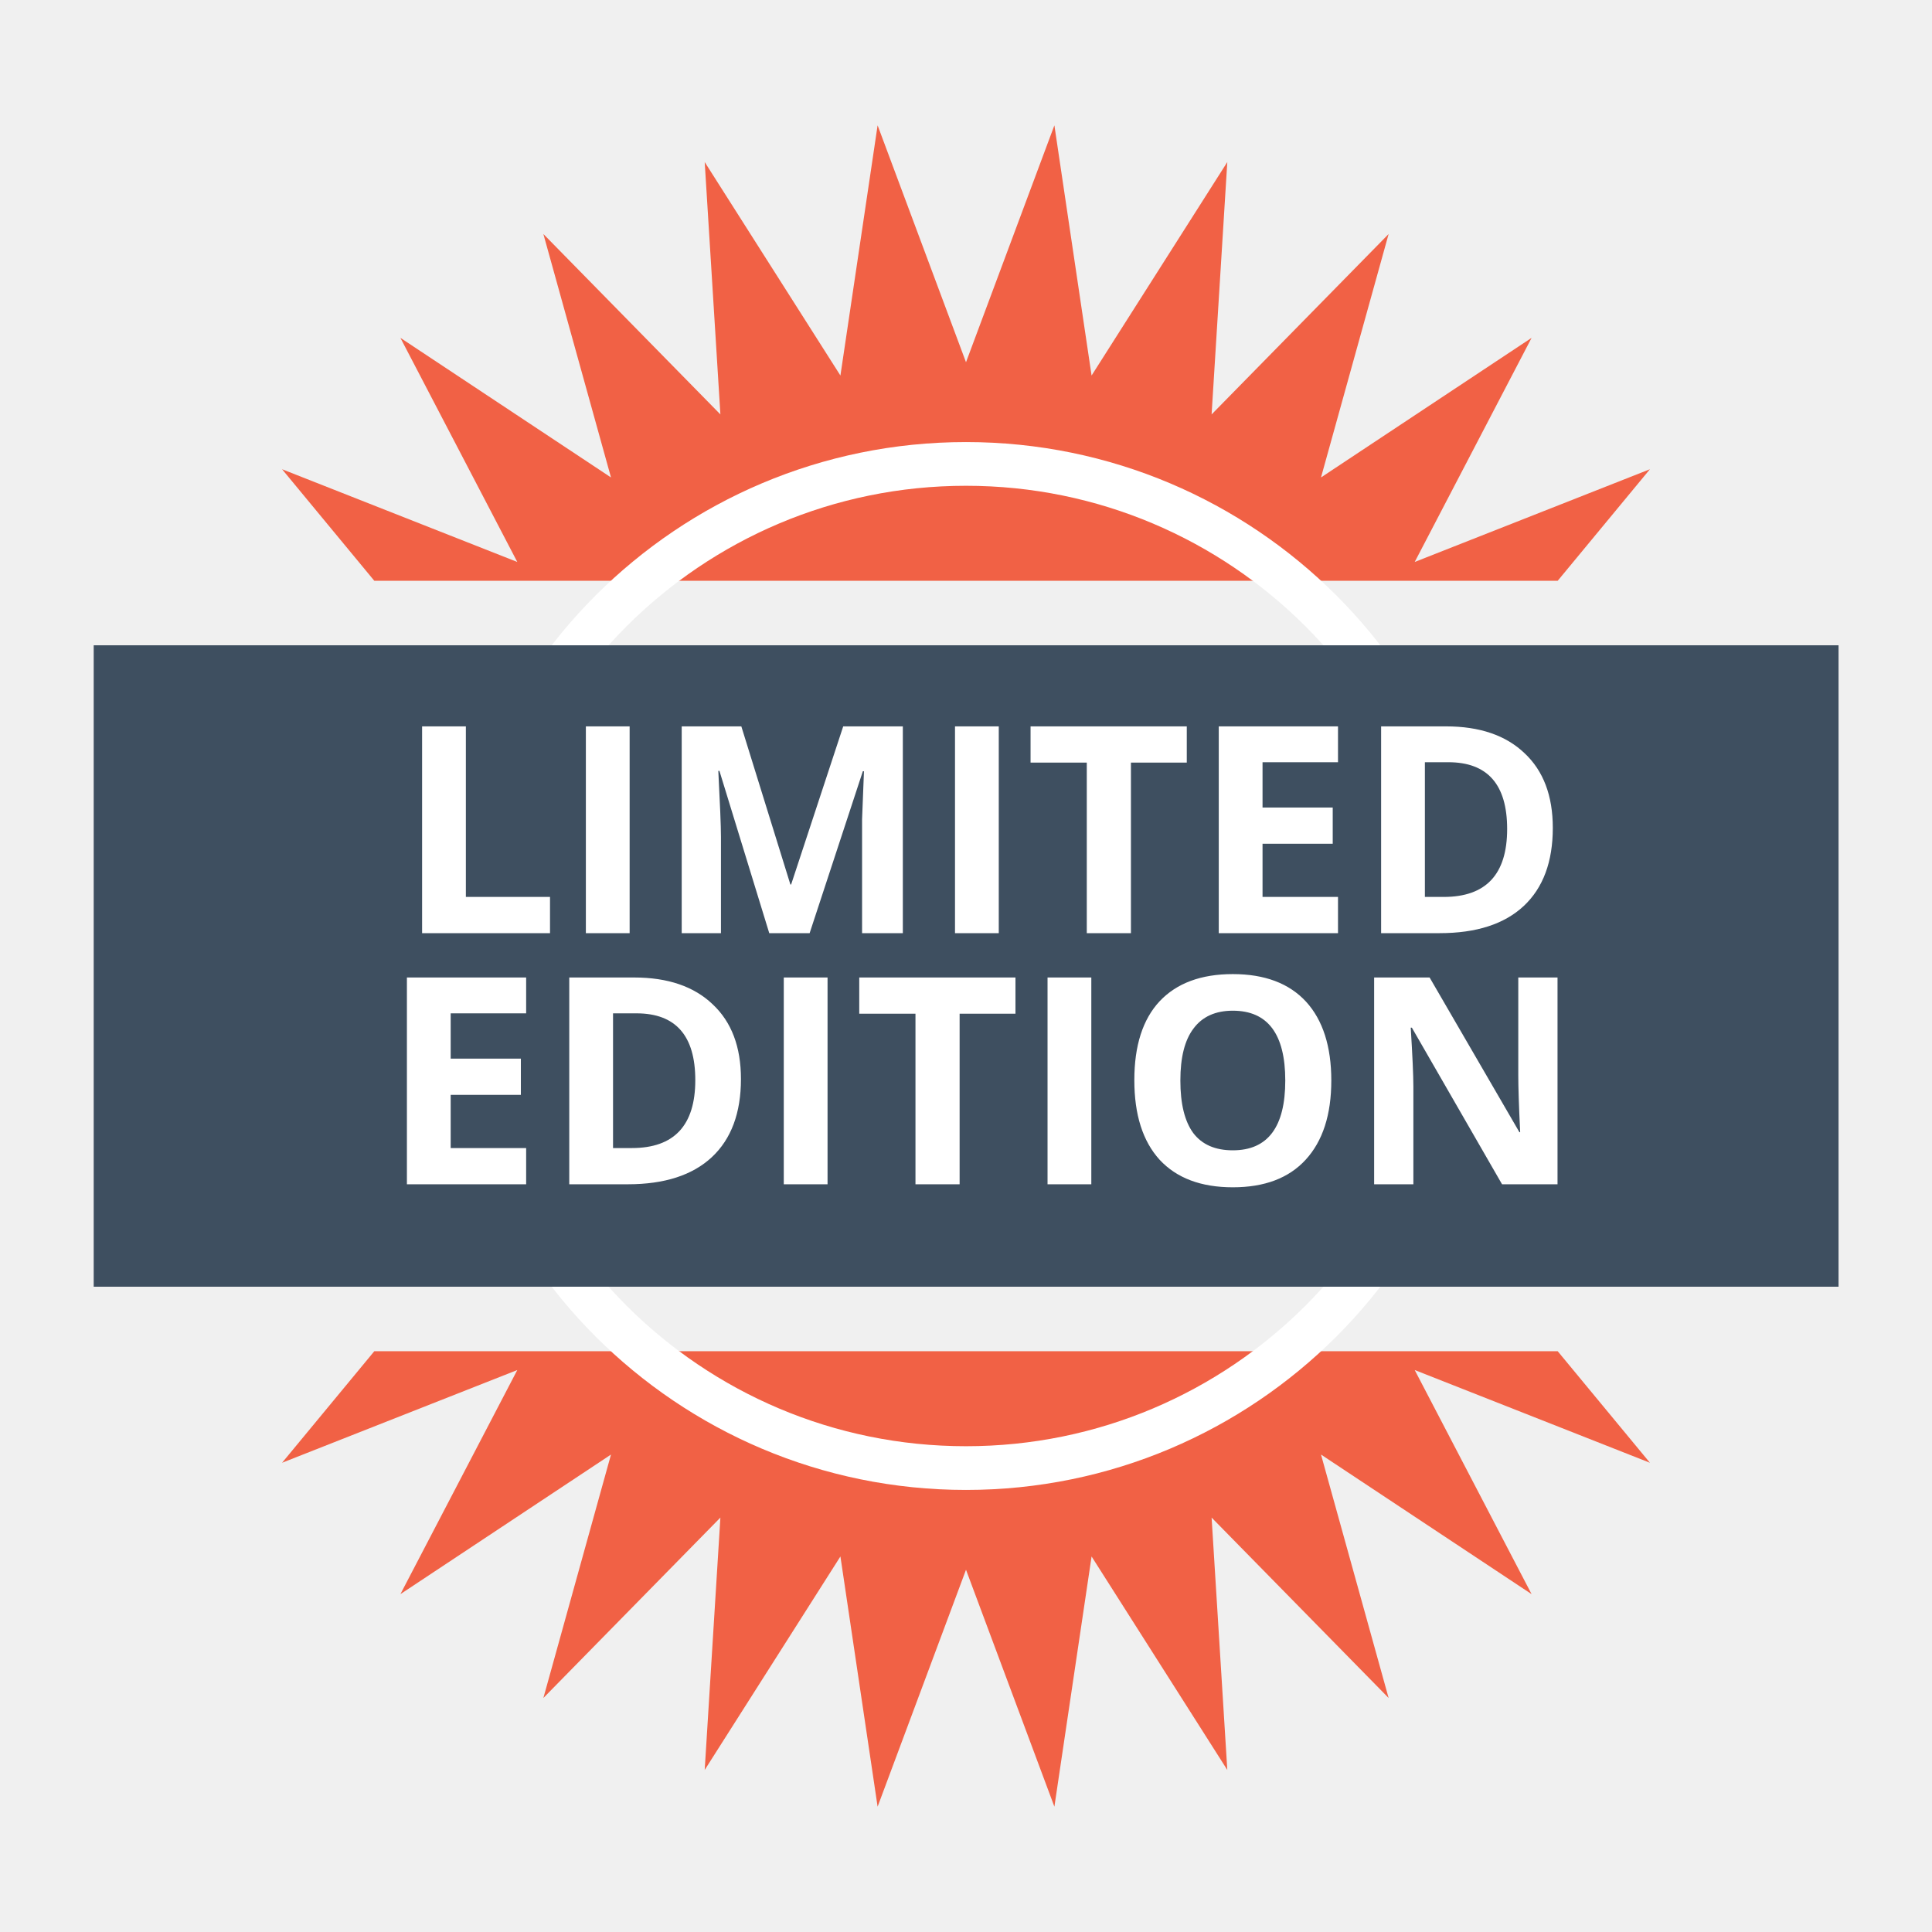
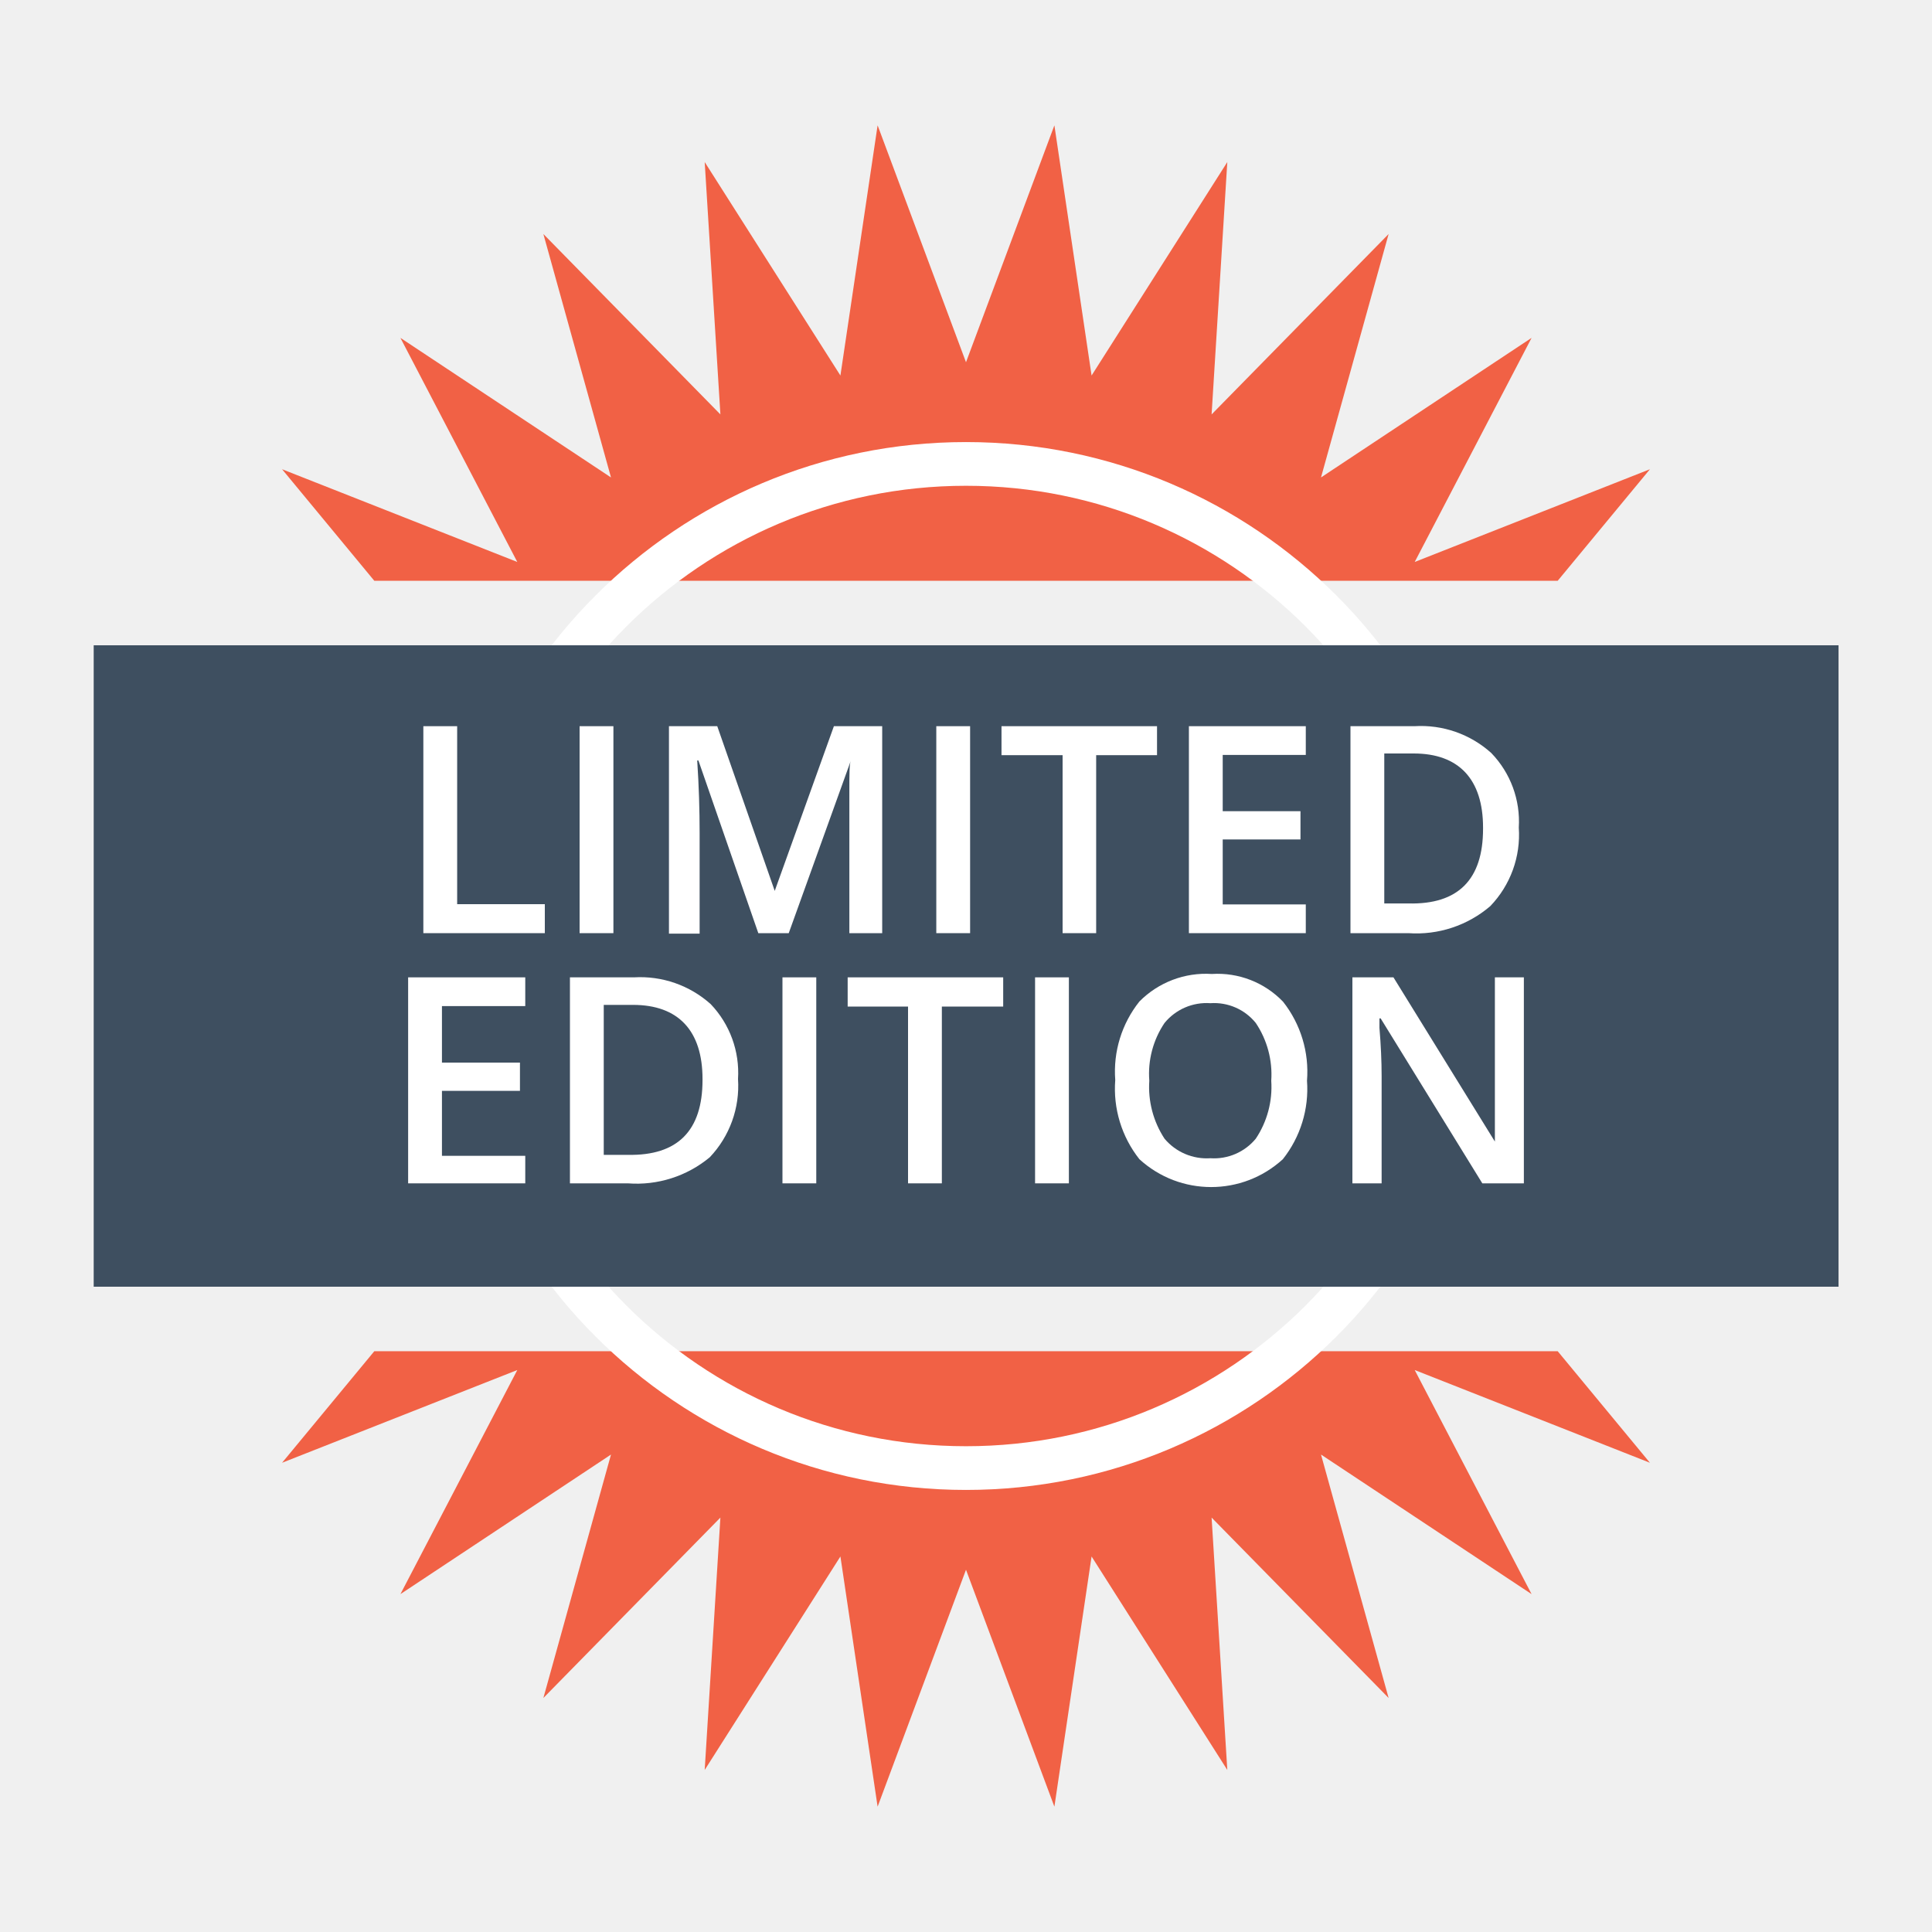
<svg xmlns="http://www.w3.org/2000/svg" id="Layer_1" data-name="Layer 1" viewBox="0 0 80 80">
  <defs>
-     <style>.cls-1{fill:#f16145;}.cls-2{fill:none;stroke:#fff;stroke-miterlimit:10;stroke-width:1.81px;}.cls-3{fill:#3e4f60;}.cls-4{font-size:12px;fill:#fff;font-family:OpenSans-Semibold, Open Sans;font-weight:700;}</style>
+     <style>.cls-1{fill:#f16145;}.cls-2{fill:none;stroke:#fff;stroke-miterlimit:10;stroke-width:1.81px;}.cls-3{fill:#3e4f60;}.cls-4{fill:#fff;}</style>
  </defs>
  <polygon class="cls-1" points="11.68 60.57 21.42 56.73 16.58 66.01 25.3 60.23 22.5 70.31 29.83 62.84 29.18 73.29 34.8 64.45 36.34 74.81 40 65 43.66 74.81 45.2 64.45 50.82 73.29 50.17 62.84 57.5 70.31 54.7 60.23 63.42 66.01 58.58 56.73 68.32 60.57 64.5 55.95 15.5 55.95 11.68 60.57" />
  <polygon class="cls-1" points="68.32 19.43 58.58 23.27 63.42 13.99 54.7 19.77 57.5 9.69 50.17 17.16 50.82 6.71 45.2 15.55 43.66 5.19 40 15 36.34 5.19 34.8 15.55 29.18 6.71 29.83 17.16 22.5 9.69 25.3 19.77 16.58 13.99 21.42 23.27 11.68 19.43 15.5 24.05 64.5 24.05 68.32 19.43" />
  <circle class="cls-2" cx="40" cy="40" r="20.79" />
  <polygon class="cls-3" points="66 26.72 62.23 26.72 58.84 26.72 21.16 26.72 17.77 26.72 13.99 26.72 3.88 26.72 3.88 53.28 13.99 53.28 17.77 53.28 21.16 53.28 58.84 53.28 62.23 53.28 66 53.28 76.13 53.28 76.13 26.72 66 26.72" />
-   <text class="cls-4" transform="translate(16.4 38.64)">LIMITED<tspan x="-0.63" y="10.4">EDITION</tspan>
-   </text>
+   <path class="cls-4" d="M17.53,38.64V30.07h1.4v7.37h3.63v1.2Z" />
+   <path class="cls-4" d="M24,38.64V30.07h1.4v8.57Z" />
+   <path class="cls-4" d="M31.4,38.64l-2.48-7.15h-.05c.07,1.06.1,2.05.1,3v4.17H27.7V30.07h2l2.38,6.82h0l2.45-6.82h2v8.57H35.17V34.4c0-.42,0-1,0-1.66s0-1.1.06-1.24h0l-2.57,7.14Z" />
+   <path class="cls-4" d="M38.77,38.64V30.07h1.4v8.57Z" />
+   <path class="cls-4" d="M45.39,38.64H44V31.27H41.47v-1.2h6.44v1.2H45.39Z" />
+   <path class="cls-4" d="M54.07,38.64H49.23V30.07h4.84v1.19H50.63v2.33h3.22v1.17H50.63v2.69h3.44Z" />
+   <path class="cls-4" d="M62.89,34.27a4.26,4.26,0,0,1-1.18,3.25,4.7,4.7,0,0,1-3.39,1.12h-2.4V30.07h2.65a4.35,4.35,0,0,1,3.18,1.11A4.08,4.08,0,0,1,62.89,34.27Zm-1.48,0c0-2-1-3.07-2.87-3.07H57.32v6.21h1C60.38,37.46,61.41,36.42,61.41,34.32Z" />
+   <path class="cls-4" d="M21.75,49H16.9V40.47h4.85v1.19H18.3V44h3.23v1.17H18.3v2.69h3.45Z" />
+   <path class="cls-4" d="M30.56,44.68a4.29,4.29,0,0,1-1.17,3.24A4.74,4.74,0,0,1,26,49H23.6V40.47h2.65a4.37,4.37,0,0,1,3.18,1.11A4.12,4.12,0,0,1,30.56,44.68Zm-1.47,0c0-2-1-3.07-2.88-3.07H25v6.21h1C28.06,47.86,29.09,46.82,29.09,44.72Z" />
+   <path class="cls-4" d="M32.4,49V40.47h1.4V49Z" />
+   <path class="cls-4" d="M39,49h-1.4V41.68H35.1V40.47h6.44v1.21H39Z" />
+   <path class="cls-4" d="M42.86,49V40.47h1.4V49Z" />
+   <path class="cls-4" d="M54.12,44.75a4.68,4.68,0,0,1-1,3.25,4.4,4.4,0,0,1-5.94,0,4.7,4.7,0,0,1-1-3.28,4.65,4.65,0,0,1,1-3.25,3.87,3.87,0,0,1,3-1.14,3.76,3.76,0,0,1,2.95,1.15A4.68,4.68,0,0,1,54.12,44.75Zm-6.53,0a3.9,3.9,0,0,0,.63,2.4,2.28,2.28,0,0,0,1.9.81A2.24,2.24,0,0,0,52,47.15a3.86,3.86,0,0,0,.64-2.4A3.83,3.83,0,0,0,52,42.36a2.22,2.22,0,0,0-1.88-.82,2.25,2.25,0,0,0-1.9.82A3.76,3.76,0,0,0,47.59,44.75Z" />
+   <path class="cls-4" d="M63.1,49H61.38l-4.21-6.83h-.05l0,.39c.06.72.09,1.39.09,2V49H56V40.47h1.7l4.2,6.8h0c0-.09,0-.42,0-1s0-1,0-1.32V40.47H63.1Z" />
</svg>
